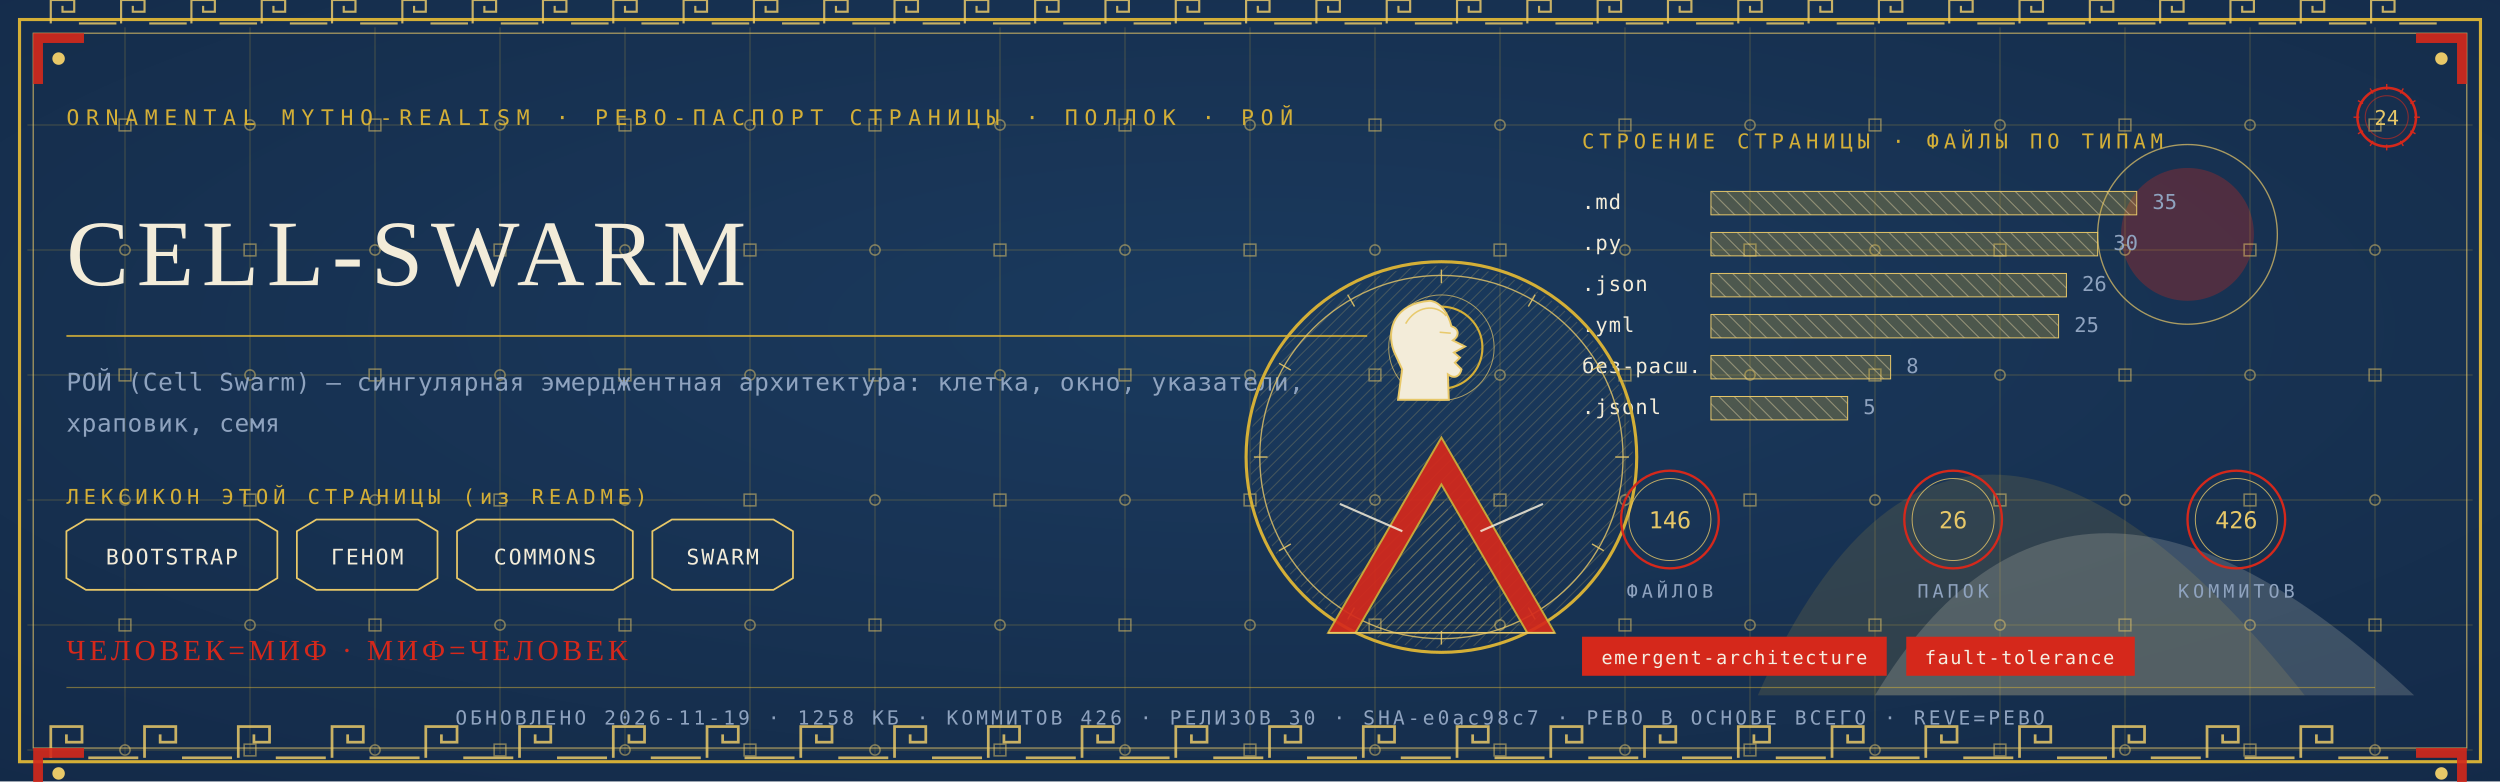
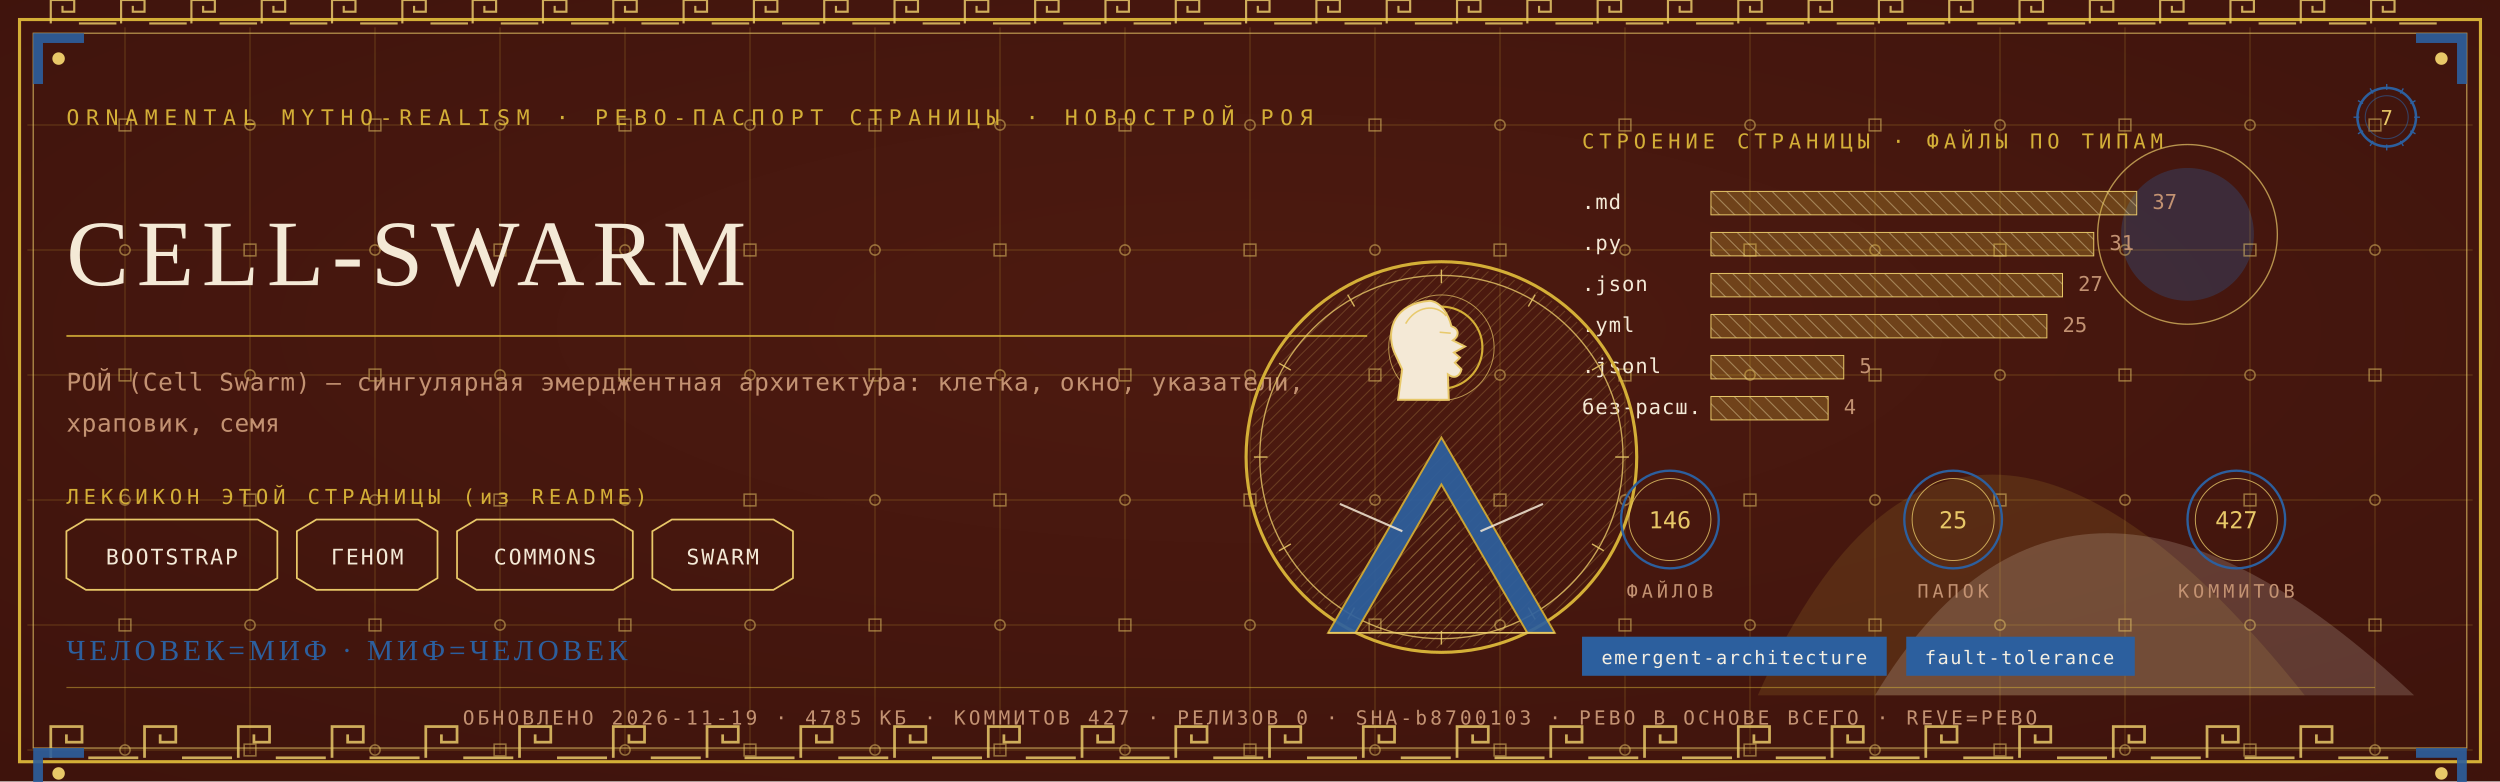
<svg xmlns="http://www.w3.org/2000/svg" viewBox="0 0 1280 400" width="1280" height="400">
  <defs>
-     <radialGradient id="rp24" cx="0.5" cy="0.42" r="1.1">
-       <stop offset="0" stop-color="#1B3B5F" />
-       <stop offset="1" stop-color="#10243E" />
+     <radialGradient id="rp7" cx="0.5" cy="0.42" r="1.1">
+       <stop offset="0" stop-color="#4E1A10" />
+       <stop offset="1" stop-color="#38100A" />
    </radialGradient>
    <pattern id="hatchm" width="4.2" height="4.2" patternUnits="userSpaceOnUse" patternTransform="rotate(45)">
      <rect width="4.2" height="4.2" fill="none" />
      <line x1="0" y1="0" x2="0" y2="4.2" stroke="#E8C868" stroke-width="0.5" />
    </pattern>
    <pattern id="hatchv" width="5.5" height="5.5" patternUnits="userSpaceOnUse" patternTransform="rotate(-45)">
      <rect width="5.5" height="5.5" fill="none" />
-       <line x1="0" y1="0" x2="0" y2="5.5" stroke="#F3ECD9" stroke-width="0.5" />
+       <line x1="0" y1="0" x2="0" y2="5.5" stroke="#F4E9D6" stroke-width="0.5" />
    </pattern>
  </defs>
-   <rect width="1280" height="400" fill="#10243E" />
-   <rect width="1280" height="400" fill="url(#rp24)" opacity="0.94" />
+   <rect width="1280" height="400" fill="#38100A" />
+   <rect width="1280" height="400" fill="url(#rp7)" opacity="0.94" />
  <path d="M 900 356 Q 1000 130 1180 356 Z" fill="#D4AF37" opacity="0.14" />
-   <path d="M 960 356 Q 1060 190 1236 356 Z" fill="#F3ECD9" opacity="0.18" />
-   <circle cx="1120" cy="120" r="34" fill="#D5281B" opacity="0.30" />
+   <path d="M 960 356 Q 1060 190 1236 356 Z" fill="#F4E9D6" opacity="0.18" />
+   <circle cx="1120" cy="120" r="34" fill="#2C5F9E" opacity="0.30" />
  <circle cx="1120" cy="120" r="46" fill="none" stroke="#E8C868" stroke-width="0.7" opacity="0.7" />
  <g stroke="#D4AF37" stroke-width="0.45" opacity="0.30">
    <line x1="64" y1="14" x2="64" y2="386" />
    <line x1="128" y1="14" x2="128" y2="386" />
    <line x1="192" y1="14" x2="192" y2="386" />
    <line x1="256" y1="14" x2="256" y2="386" />
    <line x1="320" y1="14" x2="320" y2="386" />
    <line x1="384" y1="14" x2="384" y2="386" />
    <line x1="448" y1="14" x2="448" y2="386" />
    <line x1="512" y1="14" x2="512" y2="386" />
    <line x1="576" y1="14" x2="576" y2="386" />
    <line x1="640" y1="14" x2="640" y2="386" />
    <line x1="704" y1="14" x2="704" y2="386" />
    <line x1="768" y1="14" x2="768" y2="386" />
    <line x1="832" y1="14" x2="832" y2="386" />
    <line x1="896" y1="14" x2="896" y2="386" />
    <line x1="960" y1="14" x2="960" y2="386" />
    <line x1="1024" y1="14" x2="1024" y2="386" />
    <line x1="1088" y1="14" x2="1088" y2="386" />
    <line x1="1152" y1="14" x2="1152" y2="386" />
    <line x1="1216" y1="14" x2="1216" y2="386" />
    <line x1="14" y1="64" x2="1266" y2="64" />
    <line x1="14" y1="128" x2="1266" y2="128" />
    <line x1="14" y1="192" x2="1266" y2="192" />
    <line x1="14" y1="256" x2="1266" y2="256" />
    <line x1="14" y1="320" x2="1266" y2="320" />
    <line x1="14" y1="384" x2="1266" y2="384" />
  </g>
  <g fill="none" stroke="#E8C868" stroke-width="0.8" opacity="0.5">
    <rect x="61" y="61" width="6" height="6" />
    <circle cx="64" cy="128" r="2.6" />
    <rect x="61" y="189" width="6" height="6" />
    <circle cx="64" cy="256" r="2.6" />
    <rect x="61" y="317" width="6" height="6" />
    <circle cx="64" cy="384" r="2.6" />
    <circle cx="128" cy="64" r="2.6" />
    <rect x="125" y="125" width="6" height="6" />
    <circle cx="128" cy="192" r="2.6" />
    <rect x="125" y="253" width="6" height="6" />
    <circle cx="128" cy="320" r="2.6" />
    <rect x="125" y="381" width="6" height="6" />
    <rect x="189" y="61" width="6" height="6" />
    <circle cx="192" cy="128" r="2.6" />
    <rect x="189" y="189" width="6" height="6" />
    <circle cx="192" cy="256" r="2.6" />
    <rect x="189" y="317" width="6" height="6" />
    <circle cx="192" cy="384" r="2.6" />
    <circle cx="256" cy="64" r="2.6" />
    <rect x="253" y="125" width="6" height="6" />
    <circle cx="256" cy="192" r="2.6" />
    <rect x="253" y="253" width="6" height="6" />
    <circle cx="256" cy="320" r="2.6" />
    <rect x="253" y="381" width="6" height="6" />
    <rect x="317" y="61" width="6" height="6" />
    <circle cx="320" cy="128" r="2.6" />
    <rect x="317" y="189" width="6" height="6" />
    <circle cx="320" cy="256" r="2.6" />
    <rect x="317" y="317" width="6" height="6" />
    <circle cx="320" cy="384" r="2.6" />
    <circle cx="384" cy="64" r="2.6" />
    <rect x="381" y="125" width="6" height="6" />
    <circle cx="384" cy="192" r="2.6" />
    <rect x="381" y="253" width="6" height="6" />
    <circle cx="384" cy="320" r="2.6" />
    <rect x="381" y="381" width="6" height="6" />
    <rect x="445" y="61" width="6" height="6" />
    <circle cx="448" cy="128" r="2.6" />
    <rect x="445" y="189" width="6" height="6" />
    <circle cx="448" cy="256" r="2.6" />
    <rect x="445" y="317" width="6" height="6" />
    <circle cx="448" cy="384" r="2.6" />
    <circle cx="512" cy="64" r="2.6" />
    <rect x="509" y="125" width="6" height="6" />
    <circle cx="512" cy="192" r="2.6" />
    <rect x="509" y="253" width="6" height="6" />
    <circle cx="512" cy="320" r="2.6" />
    <rect x="509" y="381" width="6" height="6" />
    <rect x="573" y="61" width="6" height="6" />
    <circle cx="576" cy="128" r="2.6" />
    <rect x="573" y="189" width="6" height="6" />
    <circle cx="576" cy="256" r="2.6" />
    <rect x="573" y="317" width="6" height="6" />
    <circle cx="576" cy="384" r="2.6" />
    <circle cx="640" cy="64" r="2.6" />
    <rect x="637" y="125" width="6" height="6" />
    <circle cx="640" cy="192" r="2.6" />
    <rect x="637" y="253" width="6" height="6" />
    <circle cx="640" cy="320" r="2.6" />
    <rect x="637" y="381" width="6" height="6" />
    <rect x="701" y="61" width="6" height="6" />
    <circle cx="704" cy="128" r="2.6" />
    <rect x="701" y="189" width="6" height="6" />
    <circle cx="704" cy="256" r="2.6" />
    <rect x="701" y="317" width="6" height="6" />
    <circle cx="704" cy="384" r="2.6" />
    <circle cx="768" cy="64" r="2.6" />
    <rect x="765" y="125" width="6" height="6" />
    <circle cx="768" cy="192" r="2.6" />
    <rect x="765" y="253" width="6" height="6" />
    <circle cx="768" cy="320" r="2.6" />
    <rect x="765" y="381" width="6" height="6" />
    <rect x="829" y="61" width="6" height="6" />
    <circle cx="832" cy="128" r="2.6" />
    <rect x="829" y="189" width="6" height="6" />
    <circle cx="832" cy="256" r="2.6" />
    <rect x="829" y="317" width="6" height="6" />
    <circle cx="832" cy="384" r="2.6" />
    <circle cx="896" cy="64" r="2.6" />
    <rect x="893" y="125" width="6" height="6" />
    <circle cx="896" cy="192" r="2.6" />
    <rect x="893" y="253" width="6" height="6" />
    <circle cx="896" cy="320" r="2.6" />
    <rect x="893" y="381" width="6" height="6" />
    <rect x="957" y="61" width="6" height="6" />
    <circle cx="960" cy="128" r="2.6" />
    <rect x="957" y="189" width="6" height="6" />
    <circle cx="960" cy="256" r="2.6" />
    <rect x="957" y="317" width="6" height="6" />
    <circle cx="960" cy="384" r="2.6" />
    <circle cx="1024" cy="64" r="2.6" />
    <rect x="1021" y="125" width="6" height="6" />
    <circle cx="1024" cy="192" r="2.6" />
    <rect x="1021" y="253" width="6" height="6" />
    <circle cx="1024" cy="320" r="2.6" />
    <rect x="1021" y="381" width="6" height="6" />
    <rect x="1085" y="61" width="6" height="6" />
    <circle cx="1088" cy="128" r="2.6" />
    <rect x="1085" y="189" width="6" height="6" />
    <circle cx="1088" cy="256" r="2.6" />
    <rect x="1085" y="317" width="6" height="6" />
    <circle cx="1088" cy="384" r="2.6" />
    <circle cx="1152" cy="64" r="2.6" />
    <rect x="1149" y="125" width="6" height="6" />
    <circle cx="1152" cy="192" r="2.6" />
    <rect x="1149" y="253" width="6" height="6" />
    <circle cx="1152" cy="320" r="2.6" />
    <rect x="1149" y="381" width="6" height="6" />
    <rect x="1213" y="61" width="6" height="6" />
    <circle cx="1216" cy="128" r="2.6" />
    <rect x="1213" y="189" width="6" height="6" />
    <circle cx="1216" cy="256" r="2.6" />
    <rect x="1213" y="317" width="6" height="6" />
    <circle cx="1216" cy="384" r="2.6" />
  </g>
  <rect x="10" y="10" width="1260" height="380" fill="none" stroke="#D4AF37" stroke-width="1.6" />
  <rect x="17" y="17" width="1246" height="366" fill="none" stroke="#E8C868" stroke-width="0.6" opacity="0.75" />
  <g fill="none" stroke="#E8C868" stroke-width="1.4" opacity="0.85">
    <path d="M 26 388 L 26 372 L 42 372 L 42 380.0 L 34.0 380.0 L 34.0 376.0" />
    <line x1="45.2" y1="388" x2="70.8" y2="388" />
    <path d="M 74 388 L 74 372 L 90 372 L 90 380.0 L 82.0 380.0 L 82.0 376.0" />
    <line x1="93.2" y1="388" x2="118.8" y2="388" />
    <path d="M 122 388 L 122 372 L 138 372 L 138 380.0 L 130.0 380.0 L 130.0 376.0" />
    <line x1="141.2" y1="388" x2="166.8" y2="388" />
    <path d="M 170 388 L 170 372 L 186 372 L 186 380.0 L 178.0 380.0 L 178.0 376.0" />
    <line x1="189.2" y1="388" x2="214.8" y2="388" />
    <path d="M 218 388 L 218 372 L 234 372 L 234 380.0 L 226.0 380.0 L 226.0 376.0" />
    <line x1="237.2" y1="388" x2="262.8" y2="388" />
    <path d="M 266 388 L 266 372 L 282 372 L 282 380.0 L 274.0 380.0 L 274.0 376.0" />
    <line x1="285.2" y1="388" x2="310.8" y2="388" />
    <path d="M 314 388 L 314 372 L 330 372 L 330 380.0 L 322.0 380.0 L 322.0 376.0" />
    <line x1="333.2" y1="388" x2="358.8" y2="388" />
    <path d="M 362 388 L 362 372 L 378 372 L 378 380.0 L 370.0 380.0 L 370.0 376.0" />
    <line x1="381.2" y1="388" x2="406.8" y2="388" />
    <path d="M 410 388 L 410 372 L 426 372 L 426 380.0 L 418.0 380.0 L 418.0 376.0" />
    <line x1="429.2" y1="388" x2="454.8" y2="388" />
    <path d="M 458 388 L 458 372 L 474 372 L 474 380.0 L 466.0 380.0 L 466.0 376.0" />
    <line x1="477.2" y1="388" x2="502.8" y2="388" />
    <path d="M 506 388 L 506 372 L 522 372 L 522 380.0 L 514.0 380.0 L 514.0 376.0" />
    <line x1="525.2" y1="388" x2="550.8" y2="388" />
    <path d="M 554 388 L 554 372 L 570 372 L 570 380.0 L 562.0 380.0 L 562.0 376.0" />
    <line x1="573.2" y1="388" x2="598.8" y2="388" />
    <path d="M 602 388 L 602 372 L 618 372 L 618 380.0 L 610.0 380.0 L 610.0 376.0" />
    <line x1="621.2" y1="388" x2="646.8" y2="388" />
    <path d="M 650 388 L 650 372 L 666 372 L 666 380.0 L 658.0 380.0 L 658.0 376.0" />
    <line x1="669.2" y1="388" x2="694.8" y2="388" />
    <path d="M 698 388 L 698 372 L 714 372 L 714 380.0 L 706.0 380.0 L 706.0 376.0" />
    <line x1="717.2" y1="388" x2="742.8" y2="388" />
    <path d="M 746 388 L 746 372 L 762 372 L 762 380.0 L 754.0 380.0 L 754.0 376.0" />
    <line x1="765.2" y1="388" x2="790.8" y2="388" />
    <path d="M 794 388 L 794 372 L 810 372 L 810 380.0 L 802.0 380.0 L 802.0 376.0" />
    <line x1="813.2" y1="388" x2="838.8" y2="388" />
    <path d="M 842 388 L 842 372 L 858 372 L 858 380.0 L 850.0 380.0 L 850.0 376.0" />
    <line x1="861.2" y1="388" x2="886.8" y2="388" />
    <path d="M 890 388 L 890 372 L 906 372 L 906 380.0 L 898.0 380.0 L 898.0 376.0" />
    <line x1="909.2" y1="388" x2="934.8" y2="388" />
    <path d="M 938 388 L 938 372 L 954 372 L 954 380.0 L 946.0 380.0 L 946.0 376.0" />
    <line x1="957.2" y1="388" x2="982.8" y2="388" />
    <path d="M 986 388 L 986 372 L 1002 372 L 1002 380.0 L 994.0 380.0 L 994.0 376.0" />
    <line x1="1005.2" y1="388" x2="1030.8" y2="388" />
    <path d="M 1034 388 L 1034 372 L 1050 372 L 1050 380.0 L 1042.0 380.0 L 1042.0 376.0" />
    <line x1="1053.2" y1="388" x2="1078.8" y2="388" />
    <path d="M 1082 388 L 1082 372 L 1098 372 L 1098 380.0 L 1090.0 380.0 L 1090.0 376.0" />
    <line x1="1101.2" y1="388" x2="1126.8" y2="388" />
    <path d="M 1130 388 L 1130 372 L 1146 372 L 1146 380.0 L 1138.0 380.0 L 1138.0 376.0" />
    <line x1="1149.2" y1="388" x2="1174.8" y2="388" />
    <path d="M 1178 388 L 1178 372 L 1194 372 L 1194 380.0 L 1186.0 380.0 L 1186.0 376.0" />
    <line x1="1197.2" y1="388" x2="1222.8" y2="388" />
  </g>
  <g fill="none" stroke="#E8C868" stroke-width="1.1" opacity="0.85">
    <path d="M 26 12 L 26 0 L 38 0 L 38 6.0 L 32.0 6.0 L 32.0 3.0" />
    <line x1="40.4" y1="12" x2="59.6" y2="12" />
    <path d="M 62 12 L 62 0 L 74 0 L 74 6.0 L 68.0 6.0 L 68.0 3.0" />
    <line x1="76.4" y1="12" x2="95.6" y2="12" />
    <path d="M 98 12 L 98 0 L 110 0 L 110 6.0 L 104.0 6.0 L 104.0 3.0" />
    <line x1="112.4" y1="12" x2="131.6" y2="12" />
    <path d="M 134 12 L 134 0 L 146 0 L 146 6.0 L 140.0 6.0 L 140.0 3.0" />
    <line x1="148.4" y1="12" x2="167.6" y2="12" />
    <path d="M 170 12 L 170 0 L 182 0 L 182 6.0 L 176.0 6.0 L 176.0 3.0" />
    <line x1="184.4" y1="12" x2="203.6" y2="12" />
    <path d="M 206 12 L 206 0 L 218 0 L 218 6.0 L 212.0 6.0 L 212.0 3.0" />
    <line x1="220.4" y1="12" x2="239.6" y2="12" />
    <path d="M 242 12 L 242 0 L 254 0 L 254 6.0 L 248.0 6.0 L 248.0 3.0" />
    <line x1="256.4" y1="12" x2="275.6" y2="12" />
    <path d="M 278 12 L 278 0 L 290 0 L 290 6.0 L 284.0 6.0 L 284.0 3.0" />
    <line x1="292.4" y1="12" x2="311.6" y2="12" />
    <path d="M 314 12 L 314 0 L 326 0 L 326 6.0 L 320.0 6.0 L 320.0 3.0" />
    <line x1="328.4" y1="12" x2="347.6" y2="12" />
    <path d="M 350 12 L 350 0 L 362 0 L 362 6.0 L 356.0 6.0 L 356.0 3.0" />
    <line x1="364.4" y1="12" x2="383.6" y2="12" />
    <path d="M 386 12 L 386 0 L 398 0 L 398 6.0 L 392.0 6.0 L 392.0 3.0" />
    <line x1="400.4" y1="12" x2="419.6" y2="12" />
    <path d="M 422 12 L 422 0 L 434 0 L 434 6.0 L 428.0 6.0 L 428.0 3.0" />
    <line x1="436.4" y1="12" x2="455.6" y2="12" />
    <path d="M 458 12 L 458 0 L 470 0 L 470 6.0 L 464.0 6.0 L 464.0 3.0" />
    <line x1="472.4" y1="12" x2="491.6" y2="12" />
    <path d="M 494 12 L 494 0 L 506 0 L 506 6.0 L 500.0 6.0 L 500.0 3.0" />
    <line x1="508.4" y1="12" x2="527.6" y2="12" />
    <path d="M 530 12 L 530 0 L 542 0 L 542 6.0 L 536.0 6.0 L 536.0 3.0" />
    <line x1="544.4" y1="12" x2="563.6" y2="12" />
    <path d="M 566 12 L 566 0 L 578 0 L 578 6.0 L 572.0 6.0 L 572.0 3.0" />
    <line x1="580.4" y1="12" x2="599.6" y2="12" />
    <path d="M 602 12 L 602 0 L 614 0 L 614 6.0 L 608.0 6.0 L 608.0 3.0" />
    <line x1="616.4" y1="12" x2="635.6" y2="12" />
    <path d="M 638 12 L 638 0 L 650 0 L 650 6.0 L 644.0 6.0 L 644.0 3.0" />
    <line x1="652.4" y1="12" x2="671.6" y2="12" />
    <path d="M 674 12 L 674 0 L 686 0 L 686 6.0 L 680.0 6.0 L 680.0 3.0" />
    <line x1="688.4" y1="12" x2="707.6" y2="12" />
    <path d="M 710 12 L 710 0 L 722 0 L 722 6.0 L 716.0 6.0 L 716.0 3.0" />
    <line x1="724.4" y1="12" x2="743.6" y2="12" />
    <path d="M 746 12 L 746 0 L 758 0 L 758 6.0 L 752.0 6.0 L 752.0 3.0" />
    <line x1="760.4" y1="12" x2="779.6" y2="12" />
    <path d="M 782 12 L 782 0 L 794 0 L 794 6.0 L 788.0 6.0 L 788.0 3.0" />
    <line x1="796.4" y1="12" x2="815.6" y2="12" />
    <path d="M 818 12 L 818 0 L 830 0 L 830 6.0 L 824.0 6.0 L 824.0 3.0" />
    <line x1="832.4" y1="12" x2="851.6" y2="12" />
    <path d="M 854 12 L 854 0 L 866 0 L 866 6.0 L 860.0 6.0 L 860.0 3.0" />
    <line x1="868.4" y1="12" x2="887.6" y2="12" />
    <path d="M 890 12 L 890 0 L 902 0 L 902 6.0 L 896.0 6.0 L 896.0 3.0" />
    <line x1="904.4" y1="12" x2="923.6" y2="12" />
    <path d="M 926 12 L 926 0 L 938 0 L 938 6.0 L 932.0 6.0 L 932.0 3.0" />
    <line x1="940.4" y1="12" x2="959.6" y2="12" />
    <path d="M 962 12 L 962 0 L 974 0 L 974 6.0 L 968.0 6.0 L 968.0 3.0" />
    <line x1="976.4" y1="12" x2="995.6" y2="12" />
    <path d="M 998 12 L 998 0 L 1010 0 L 1010 6.0 L 1004.0 6.0 L 1004.0 3.0" />
    <line x1="1012.4" y1="12" x2="1031.6" y2="12" />
    <path d="M 1034 12 L 1034 0 L 1046 0 L 1046 6.0 L 1040.0 6.0 L 1040.0 3.0" />
    <line x1="1048.4" y1="12" x2="1067.6" y2="12" />
    <path d="M 1070 12 L 1070 0 L 1082 0 L 1082 6.0 L 1076.0 6.0 L 1076.0 3.0" />
    <line x1="1084.4" y1="12" x2="1103.6" y2="12" />
    <path d="M 1106 12 L 1106 0 L 1118 0 L 1118 6.0 L 1112.0 6.0 L 1112.0 3.0" />
    <line x1="1120.4" y1="12" x2="1139.6" y2="12" />
    <path d="M 1142 12 L 1142 0 L 1154 0 L 1154 6.0 L 1148.0 6.0 L 1148.0 3.0" />
    <line x1="1156.4" y1="12" x2="1175.6" y2="12" />
    <path d="M 1178 12 L 1178 0 L 1190 0 L 1190 6.0 L 1184.0 6.0 L 1184.0 3.0" />
    <line x1="1192.4" y1="12" x2="1211.6" y2="12" />
    <path d="M 1214 12 L 1214 0 L 1226 0 L 1226 6.0 L 1220.0 6.0 L 1220.0 3.0" />
    <line x1="1228.4" y1="12" x2="1247.6" y2="12" />
  </g>
  <g transform="translate(17,17) scale(1,1)">
-     <path d="M 0 0 L 26 0 L 26 5 L 5 5 L 5 26 L 0 26 Z" fill="#D5281B" opacity="0.9" />
+     <path d="M 0 0 L 26 0 L 26 5 L 5 5 L 5 26 L 0 26 Z" fill="#2C5F9E" opacity="0.9" />
    <circle cx="13" cy="13" r="3.2" fill="#E8C868" />
  </g>
  <g transform="translate(1263,17) scale(-1,1)">
-     <path d="M 0 0 L 26 0 L 26 5 L 5 5 L 5 26 L 0 26 Z" fill="#D5281B" opacity="0.9" />
+     <path d="M 0 0 L 26 0 L 26 5 L 5 5 L 5 26 L 0 26 Z" fill="#2C5F9E" opacity="0.9" />
    <circle cx="13" cy="13" r="3.2" fill="#E8C868" />
  </g>
  <g transform="translate(17,383) scale(1,1)">
-     <path d="M 0 0 L 26 0 L 26 5 L 5 5 L 5 26 L 0 26 Z" fill="#D5281B" opacity="0.9" />
+     <path d="M 0 0 L 26 0 L 26 5 L 5 5 L 5 26 L 0 26 Z" fill="#2C5F9E" opacity="0.9" />
    <circle cx="13" cy="13" r="3.2" fill="#E8C868" />
  </g>
  <g transform="translate(1263,383) scale(-1,1)">
-     <path d="M 0 0 L 26 0 L 26 5 L 5 5 L 5 26 L 0 26 Z" fill="#D5281B" opacity="0.9" />
+     <path d="M 0 0 L 26 0 L 26 5 L 5 5 L 5 26 L 0 26 Z" fill="#2C5F9E" opacity="0.9" />
    <circle cx="13" cy="13" r="3.2" fill="#E8C868" />
  </g>
-   <text x="34" y="64" font-family="'Cascadia Mono', ui-monospace, Consolas, monospace" font-size="11" fill="#D4AF37" letter-spacing="3.4">ORNAMENTAL MYTHO-REALISM · РЕВО-ПАСПОРТ СТРАНИЦЫ · ПОЛЛОК · РОЙ</text>
+   <text x="34" y="64" font-family="'Cascadia Mono', ui-monospace, Consolas, monospace" font-size="11" fill="#D4AF37" letter-spacing="3.4">ORNAMENTAL MYTHO-REALISM · РЕВО-ПАСПОРТ СТРАНИЦЫ · НОВОСТРОЙ РОЯ</text>
  <g transform="translate(1222,60)">
-     <circle r="15" fill="none" stroke="#D5281B" stroke-width="1.3" />
-     <circle r="11" fill="none" stroke="#D5281B" stroke-width="0.55" opacity="0.6" />
-     <text y="4" text-anchor="middle" font-family="'Cascadia Mono', ui-monospace, Consolas, monospace" font-size="10.5" fill="#E8C868">24</text>
-     <g stroke="#D5281B" stroke-width="0.7">
+     <circle r="15" fill="none" stroke="#2C5F9E" stroke-width="1.3" />
+     <circle r="11" fill="none" stroke="#2C5F9E" stroke-width="0.55" opacity="0.6" />
+     <text y="4" text-anchor="middle" font-family="'Cascadia Mono', ui-monospace, Consolas, monospace" font-size="10.5" fill="#E8C868">7</text>
+     <g stroke="#2C5F9E" stroke-width="0.7">
      <line x1="0" y1="-17" x2="0" y2="-14" transform="rotate(0)" />
      <line x1="0" y1="-17" x2="0" y2="-14" transform="rotate(30)" />
      <line x1="0" y1="-17" x2="0" y2="-14" transform="rotate(60)" />
      <line x1="0" y1="-17" x2="0" y2="-14" transform="rotate(90)" />
      <line x1="0" y1="-17" x2="0" y2="-14" transform="rotate(120)" />
      <line x1="0" y1="-17" x2="0" y2="-14" transform="rotate(150)" />
      <line x1="0" y1="-17" x2="0" y2="-14" transform="rotate(180)" />
      <line x1="0" y1="-17" x2="0" y2="-14" transform="rotate(210)" />
      <line x1="0" y1="-17" x2="0" y2="-14" transform="rotate(240)" />
      <line x1="0" y1="-17" x2="0" y2="-14" transform="rotate(270)" />
      <line x1="0" y1="-17" x2="0" y2="-14" transform="rotate(300)" />
      <line x1="0" y1="-17" x2="0" y2="-14" transform="rotate(330)" />
    </g>
  </g>
-   <text x="34" y="146" font-family="Georgia, 'Times New Roman', serif" font-size="48.0" fill="#F3ECD9" letter-spacing="4">CELL-SWARM</text>
+   <text x="34" y="146" font-family="Georgia, 'Times New Roman', serif" font-size="48.0" fill="#F4E9D6" letter-spacing="4">CELL-SWARM</text>
  <line x1="34" y1="172" x2="700" y2="172" stroke="#D4AF37" stroke-width="1" opacity="0.85" />
-   <text x="34" y="200" font-family="'Cascadia Mono', ui-monospace, Consolas, monospace" font-size="12.5" fill="#8FA3BF" letter-spacing="0.3">РОЙ (Cell Swarm) — сингулярная эмерджентная архитектура: клетка, окно, указатели,</text>
-   <text x="34" y="221" font-family="'Cascadia Mono', ui-monospace, Consolas, monospace" font-size="12.5" fill="#8FA3BF" letter-spacing="0.3">храповик, семя</text>
+   <text x="34" y="200" font-family="'Cascadia Mono', ui-monospace, Consolas, monospace" font-size="12.5" fill="#C39272" letter-spacing="0.3">РОЙ (Cell Swarm) — сингулярная эмерджентная архитектура: клетка, окно, указатели,</text>
+   <text x="34" y="221" font-family="'Cascadia Mono', ui-monospace, Consolas, monospace" font-size="12.5" fill="#C39272" letter-spacing="0.3">храповик, семя</text>
  <text x="34" y="258" font-family="'Cascadia Mono', ui-monospace, Consolas, monospace" font-size="10.5" fill="#D4AF37" letter-spacing="2.5">ЛЕКСИКОН ЭТОЙ СТРАНИЦЫ (из README)</text>
  <path d="M 34 272 L 44 266 L 132 266 L 142 272 L 142 296 L 132 302 L 44 302 L 34 296 Z" fill="none" stroke="#E8C868" stroke-width="0.9" />
-   <text x="88" y="289" text-anchor="middle" font-family="'Cascadia Mono', ui-monospace, Consolas, monospace" font-size="11" fill="#F3ECD9" letter-spacing="1">BOOTSTRAP</text>
+   <text x="88" y="289" text-anchor="middle" font-family="'Cascadia Mono', ui-monospace, Consolas, monospace" font-size="11" fill="#F4E9D6" letter-spacing="1">BOOTSTRAP</text>
  <path d="M 152 272 L 162 266 L 214 266 L 224 272 L 224 296 L 214 302 L 162 302 L 152 296 Z" fill="none" stroke="#E8C868" stroke-width="0.9" />
-   <text x="188" y="289" text-anchor="middle" font-family="'Cascadia Mono', ui-monospace, Consolas, monospace" font-size="11" fill="#F3ECD9" letter-spacing="1">ГЕНОМ</text>
+   <text x="188" y="289" text-anchor="middle" font-family="'Cascadia Mono', ui-monospace, Consolas, monospace" font-size="11" fill="#F4E9D6" letter-spacing="1">ГЕНОМ</text>
  <path d="M 234 272 L 244 266 L 314 266 L 324 272 L 324 296 L 314 302 L 244 302 L 234 296 Z" fill="none" stroke="#E8C868" stroke-width="0.9" />
-   <text x="279" y="289" text-anchor="middle" font-family="'Cascadia Mono', ui-monospace, Consolas, monospace" font-size="11" fill="#F3ECD9" letter-spacing="1">COMMONS</text>
+   <text x="279" y="289" text-anchor="middle" font-family="'Cascadia Mono', ui-monospace, Consolas, monospace" font-size="11" fill="#F4E9D6" letter-spacing="1">COMMONS</text>
  <path d="M 334 272 L 344 266 L 396 266 L 406 272 L 406 296 L 396 302 L 344 302 L 334 296 Z" fill="none" stroke="#E8C868" stroke-width="0.9" />
-   <text x="370" y="289" text-anchor="middle" font-family="'Cascadia Mono', ui-monospace, Consolas, monospace" font-size="11" fill="#F3ECD9" letter-spacing="1">SWARM</text>
+   <text x="370" y="289" text-anchor="middle" font-family="'Cascadia Mono', ui-monospace, Consolas, monospace" font-size="11" fill="#F4E9D6" letter-spacing="1">SWARM</text>
  <text x="810" y="76" font-family="'Cascadia Mono', ui-monospace, Consolas, monospace" font-size="10.5" fill="#D4AF37" letter-spacing="2.5">СТРОЕНИЕ СТРАНИЦЫ · ФАЙЛЫ ПО ТИПАМ</text>
-   <text x="810" y="107" font-family="'Cascadia Mono', ui-monospace, Consolas, monospace" font-size="10.5" fill="#F3ECD9" letter-spacing="0.5">.md</text>
+   <text x="810" y="107" font-family="'Cascadia Mono', ui-monospace, Consolas, monospace" font-size="10.5" fill="#F4E9D6" letter-spacing="0.5">.md</text>
  <rect x="876" y="98" width="218" height="12" fill="url(#hatchv)" opacity="0.9" />
  <rect x="876" y="98" width="218" height="12" fill="#D4AF37" opacity="0.28" />
  <rect x="876" y="98" width="218" height="12" fill="none" stroke="#E8C868" stroke-width="0.5" />
-   <text x="1102" y="107" font-family="'Cascadia Mono', ui-monospace, Consolas, monospace" font-size="10.5" fill="#8FA3BF">35</text>
-   <text x="810" y="128" font-family="'Cascadia Mono', ui-monospace, Consolas, monospace" font-size="10.5" fill="#F3ECD9" letter-spacing="0.5">.py</text>
-   <rect x="876" y="119" width="198" height="12" fill="url(#hatchv)" opacity="0.9" />
-   <rect x="876" y="119" width="198" height="12" fill="#D4AF37" opacity="0.28" />
-   <rect x="876" y="119" width="198" height="12" fill="none" stroke="#E8C868" stroke-width="0.5" />
-   <text x="1082" y="128" font-family="'Cascadia Mono', ui-monospace, Consolas, monospace" font-size="10.5" fill="#8FA3BF">30</text>
-   <text x="810" y="149" font-family="'Cascadia Mono', ui-monospace, Consolas, monospace" font-size="10.5" fill="#F3ECD9" letter-spacing="0.5">.json</text>
-   <rect x="876" y="140" width="182" height="12" fill="url(#hatchv)" opacity="0.9" />
-   <rect x="876" y="140" width="182" height="12" fill="#D4AF37" opacity="0.28" />
-   <rect x="876" y="140" width="182" height="12" fill="none" stroke="#E8C868" stroke-width="0.5" />
-   <text x="1066" y="149" font-family="'Cascadia Mono', ui-monospace, Consolas, monospace" font-size="10.5" fill="#8FA3BF">26</text>
-   <text x="810" y="170" font-family="'Cascadia Mono', ui-monospace, Consolas, monospace" font-size="10.5" fill="#F3ECD9" letter-spacing="0.5">.yml</text>
-   <rect x="876" y="161" width="178" height="12" fill="url(#hatchv)" opacity="0.9" />
-   <rect x="876" y="161" width="178" height="12" fill="#D4AF37" opacity="0.28" />
-   <rect x="876" y="161" width="178" height="12" fill="none" stroke="#E8C868" stroke-width="0.5" />
-   <text x="1062" y="170" font-family="'Cascadia Mono', ui-monospace, Consolas, monospace" font-size="10.5" fill="#8FA3BF">25</text>
-   <text x="810" y="191" font-family="'Cascadia Mono', ui-monospace, Consolas, monospace" font-size="10.5" fill="#F3ECD9" letter-spacing="0.5">без-расш.</text>
-   <rect x="876" y="182" width="92" height="12" fill="url(#hatchv)" opacity="0.9" />
-   <rect x="876" y="182" width="92" height="12" fill="#D4AF37" opacity="0.28" />
-   <rect x="876" y="182" width="92" height="12" fill="none" stroke="#E8C868" stroke-width="0.5" />
-   <text x="976" y="191" font-family="'Cascadia Mono', ui-monospace, Consolas, monospace" font-size="10.5" fill="#8FA3BF">8</text>
-   <text x="810" y="212" font-family="'Cascadia Mono', ui-monospace, Consolas, monospace" font-size="10.5" fill="#F3ECD9" letter-spacing="0.5">.jsonl</text>
-   <rect x="876" y="203" width="70" height="12" fill="url(#hatchv)" opacity="0.9" />
-   <rect x="876" y="203" width="70" height="12" fill="#D4AF37" opacity="0.28" />
-   <rect x="876" y="203" width="70" height="12" fill="none" stroke="#E8C868" stroke-width="0.5" />
-   <text x="954" y="212" font-family="'Cascadia Mono', ui-monospace, Consolas, monospace" font-size="10.5" fill="#8FA3BF">5</text>
+   <text x="1102" y="107" font-family="'Cascadia Mono', ui-monospace, Consolas, monospace" font-size="10.5" fill="#C39272">37</text>
+   <text x="810" y="128" font-family="'Cascadia Mono', ui-monospace, Consolas, monospace" font-size="10.5" fill="#F4E9D6" letter-spacing="0.5">.py</text>
+   <rect x="876" y="119" width="196" height="12" fill="url(#hatchv)" opacity="0.9" />
+   <rect x="876" y="119" width="196" height="12" fill="#D4AF37" opacity="0.28" />
+   <rect x="876" y="119" width="196" height="12" fill="none" stroke="#E8C868" stroke-width="0.5" />
+   <text x="1080" y="128" font-family="'Cascadia Mono', ui-monospace, Consolas, monospace" font-size="10.5" fill="#C39272">31</text>
+   <text x="810" y="149" font-family="'Cascadia Mono', ui-monospace, Consolas, monospace" font-size="10.5" fill="#F4E9D6" letter-spacing="0.5">.json</text>
+   <rect x="876" y="140" width="180" height="12" fill="url(#hatchv)" opacity="0.9" />
+   <rect x="876" y="140" width="180" height="12" fill="#D4AF37" opacity="0.28" />
+   <rect x="876" y="140" width="180" height="12" fill="none" stroke="#E8C868" stroke-width="0.5" />
+   <text x="1064" y="149" font-family="'Cascadia Mono', ui-monospace, Consolas, monospace" font-size="10.5" fill="#C39272">27</text>
+   <text x="810" y="170" font-family="'Cascadia Mono', ui-monospace, Consolas, monospace" font-size="10.5" fill="#F4E9D6" letter-spacing="0.5">.yml</text>
+   <rect x="876" y="161" width="172" height="12" fill="url(#hatchv)" opacity="0.9" />
+   <rect x="876" y="161" width="172" height="12" fill="#D4AF37" opacity="0.28" />
+   <rect x="876" y="161" width="172" height="12" fill="none" stroke="#E8C868" stroke-width="0.5" />
+   <text x="1056" y="170" font-family="'Cascadia Mono', ui-monospace, Consolas, monospace" font-size="10.5" fill="#C39272">25</text>
+   <text x="810" y="191" font-family="'Cascadia Mono', ui-monospace, Consolas, monospace" font-size="10.5" fill="#F4E9D6" letter-spacing="0.5">.jsonl</text>
+   <rect x="876" y="182" width="68" height="12" fill="url(#hatchv)" opacity="0.9" />
+   <rect x="876" y="182" width="68" height="12" fill="#D4AF37" opacity="0.28" />
+   <rect x="876" y="182" width="68" height="12" fill="none" stroke="#E8C868" stroke-width="0.5" />
+   <text x="952" y="191" font-family="'Cascadia Mono', ui-monospace, Consolas, monospace" font-size="10.5" fill="#C39272">5</text>
+   <text x="810" y="212" font-family="'Cascadia Mono', ui-monospace, Consolas, monospace" font-size="10.5" fill="#F4E9D6" letter-spacing="0.5">без-расш.</text>
+   <rect x="876" y="203" width="60" height="12" fill="url(#hatchv)" opacity="0.9" />
+   <rect x="876" y="203" width="60" height="12" fill="#D4AF37" opacity="0.28" />
+   <rect x="876" y="203" width="60" height="12" fill="none" stroke="#E8C868" stroke-width="0.5" />
+   <text x="944" y="212" font-family="'Cascadia Mono', ui-monospace, Consolas, monospace" font-size="10.5" fill="#C39272">4</text>
  <g transform="translate(738,234)">
    <circle r="100" fill="none" stroke="#D4AF37" stroke-width="1.6" />
    <circle r="93" fill="none" stroke="#E8C868" stroke-width="0.7" opacity="0.8" />
    <circle r="98" fill="url(#hatchm)" opacity="0.4" />
    <g stroke="#E8C868" stroke-width="0.7" opacity="0.9">
      <line x1="0" y1="-96" x2="0" y2="-89" transform="rotate(0)" />
      <line x1="0" y1="-96" x2="0" y2="-89" transform="rotate(30)" />
      <line x1="0" y1="-96" x2="0" y2="-89" transform="rotate(60)" />
      <line x1="0" y1="-96" x2="0" y2="-89" transform="rotate(90)" />
      <line x1="0" y1="-96" x2="0" y2="-89" transform="rotate(120)" />
      <line x1="0" y1="-96" x2="0" y2="-89" transform="rotate(150)" />
      <line x1="0" y1="-96" x2="0" y2="-89" transform="rotate(180)" />
      <line x1="0" y1="-96" x2="0" y2="-89" transform="rotate(210)" />
      <line x1="0" y1="-96" x2="0" y2="-89" transform="rotate(240)" />
      <line x1="0" y1="-96" x2="0" y2="-89" transform="rotate(270)" />
      <line x1="0" y1="-96" x2="0" y2="-89" transform="rotate(300)" />
      <line x1="0" y1="-96" x2="0" y2="-89" transform="rotate(330)" />
    </g>
    <circle cy="-56" r="21" fill="none" stroke="#D4AF37" stroke-width="1.1" />
    <circle cy="-56" r="27" fill="none" stroke="#E8C868" stroke-width="0.5" opacity="0.7" />
-     <path d="M -6.0 -80.0 C -23.5 -78.7 -28.7 -65.7 -24.3 -54.0 L -20.1 -44.9 L -22.2 -29.3 L 3.8 -29.3 L 3.3 -42.3 C 6.9 -39.7 9.5 -41.5 10.3 -44.9 L 6.9 -48.3 L 9.5 -50.9 L 6.4 -53.5 L 12.1 -56.6 L 5.9 -59.7 C 9.5 -62.3 9.0 -65.7 5.1 -67.0 C 3.8 -72.7 -0.1 -79.5 -6.0 -80.0 Z" fill="#F3ECD9" stroke="#E8C868" stroke-width="1.0" />
+     <path d="M -6.0 -80.0 C -23.5 -78.7 -28.7 -65.7 -24.3 -54.0 L -20.1 -44.9 L -22.2 -29.3 L 3.8 -29.3 L 3.3 -42.3 C 6.9 -39.7 9.5 -41.5 10.3 -44.9 L 6.9 -48.3 L 9.5 -50.9 L 6.4 -53.5 L 12.1 -56.6 L 5.9 -59.7 C 9.5 -62.3 9.0 -65.7 5.1 -67.0 C 3.8 -72.7 -0.1 -79.5 -6.0 -80.0 Z" fill="#F4E9D6" stroke="#E8C868" stroke-width="1.0" />
    <g fill="none" stroke="#E8C868" stroke-width="0.8" opacity="0.95">
      <path d="M -18.3 -68.3 C -13.1 -77.4 -2.7 -78.7 2.5 -72.2" />
      <path d="M -0.9 -63.9 L 4.8 -63.4" />
    </g>
-     <path d="M -58.0 90.0 L 0 -10.0 L 58.0 90.0 L 44.0 90.0 L 0 14.0 L -44.0 90.0 Z" fill="#D5281B" opacity="0.92" stroke="#D4AF37" stroke-width="1.0" />
+     <path d="M -58.0 90.0 L 0 -10.0 L 58.0 90.0 L 44.0 90.0 L 0 14.0 L -44.0 90.0 Z" fill="#2C5F9E" opacity="0.92" stroke="#D4AF37" stroke-width="1.0" />
    <path d="M -34.0 88.0 L 0 20.0 L 34.0 88.0" fill="url(#hatchm)" opacity="0.5" stroke="none" />
    <path d="M -58.0 90.0 L 58.0 90.0" fill="none" stroke="#E8C868" stroke-width="0.8" />
-     <path d="M -52.0 24.0 L -20.0 38.0" fill="none" stroke="#F3ECD9" stroke-width="1.1" opacity="0.85" />
-     <path d="M 52.0 24.0 L 20.0 38.0" fill="none" stroke="#F3ECD9" stroke-width="1.1" opacity="0.85" />
+     <path d="M -52.0 24.0 L -20.0 38.0" fill="none" stroke="#F4E9D6" stroke-width="1.1" opacity="0.85" />
+     <path d="M 52.0 24.0 L 20.0 38.0" fill="none" stroke="#F4E9D6" stroke-width="1.1" opacity="0.85" />
  </g>
  <g transform="translate(855,266)">
-     <circle r="25" fill="none" stroke="#D5281B" stroke-width="1.2" />
+     <circle r="25" fill="none" stroke="#2C5F9E" stroke-width="1.2" />
    <circle r="21" fill="none" stroke="#E8C868" stroke-width="0.5" opacity="0.8" />
    <text y="4.5" text-anchor="middle" font-family="'Cascadia Mono', ui-monospace, Consolas, monospace" font-size="12" fill="#E8C868">146</text>
-     <text y="40" text-anchor="middle" font-family="'Cascadia Mono', ui-monospace, Consolas, monospace" font-size="9.5" fill="#8FA3BF" letter-spacing="2">ФАЙЛОВ</text>
+     <text y="40" text-anchor="middle" font-family="'Cascadia Mono', ui-monospace, Consolas, monospace" font-size="9.5" fill="#C39272" letter-spacing="2">ФАЙЛОВ</text>
  </g>
  <g transform="translate(1000,266)">
-     <circle r="25" fill="none" stroke="#D5281B" stroke-width="1.2" />
+     <circle r="25" fill="none" stroke="#2C5F9E" stroke-width="1.2" />
    <circle r="21" fill="none" stroke="#E8C868" stroke-width="0.5" opacity="0.8" />
-     <text y="4.5" text-anchor="middle" font-family="'Cascadia Mono', ui-monospace, Consolas, monospace" font-size="12" fill="#E8C868">26</text>
-     <text y="40" text-anchor="middle" font-family="'Cascadia Mono', ui-monospace, Consolas, monospace" font-size="9.5" fill="#8FA3BF" letter-spacing="2">ПАПОК</text>
+     <text y="4.5" text-anchor="middle" font-family="'Cascadia Mono', ui-monospace, Consolas, monospace" font-size="12" fill="#E8C868">25</text>
+     <text y="40" text-anchor="middle" font-family="'Cascadia Mono', ui-monospace, Consolas, monospace" font-size="9.5" fill="#C39272" letter-spacing="2">ПАПОК</text>
  </g>
  <g transform="translate(1145,266)">
-     <circle r="25" fill="none" stroke="#D5281B" stroke-width="1.2" />
+     <circle r="25" fill="none" stroke="#2C5F9E" stroke-width="1.2" />
    <circle r="21" fill="none" stroke="#E8C868" stroke-width="0.5" opacity="0.8" />
-     <text y="4.5" text-anchor="middle" font-family="'Cascadia Mono', ui-monospace, Consolas, monospace" font-size="12" fill="#E8C868">426</text>
-     <text y="40" text-anchor="middle" font-family="'Cascadia Mono', ui-monospace, Consolas, monospace" font-size="9.5" fill="#8FA3BF" letter-spacing="2">КОММИТОВ</text>
-   </g>
-   <rect x="810" y="326" rx="0" width="156" height="20" fill="#D5281B" />
+     <text y="4.5" text-anchor="middle" font-family="'Cascadia Mono', ui-monospace, Consolas, monospace" font-size="12" fill="#E8C868">427</text>
+     <text y="40" text-anchor="middle" font-family="'Cascadia Mono', ui-monospace, Consolas, monospace" font-size="9.5" fill="#C39272" letter-spacing="2">КОММИТОВ</text>
+   </g>
+   <rect x="810" y="326" rx="0" width="156" height="20" fill="#2C5F9E" />
  <text x="888" y="340" text-anchor="middle" font-family="'Cascadia Mono', ui-monospace, Consolas, monospace" font-size="9.5" fill="#F5EFE2" letter-spacing="0.8">emergent-architecture</text>
-   <rect x="976" y="326" rx="0" width="117" height="20" fill="#D5281B" />
+   <rect x="976" y="326" rx="0" width="117" height="20" fill="#2C5F9E" />
  <text x="1034" y="340" text-anchor="middle" font-family="'Cascadia Mono', ui-monospace, Consolas, monospace" font-size="9.5" fill="#F5EFE2" letter-spacing="0.8">fault-tolerance</text>
-   <text x="34" y="338" font-family="Georgia, 'Times New Roman', serif" font-size="15" fill="#D5281B" letter-spacing="2">ЧЕЛОВЕК=МИФ · МИФ=ЧЕЛОВЕК</text>
+   <text x="34" y="338" font-family="Georgia, 'Times New Roman', serif" font-size="15" fill="#2C5F9E" letter-spacing="2">ЧЕЛОВЕК=МИФ · МИФ=ЧЕЛОВЕК</text>
  <line x1="34" y1="352" x2="1216" y2="352" stroke="#D4AF37" stroke-width="0.6" opacity="0.5" />
-   <text x="640" y="371" text-anchor="middle" font-family="'Cascadia Mono', ui-monospace, Consolas, monospace" font-size="10" fill="#8FA3BF" letter-spacing="1.6">ОБНОВЛЕНО 2026-11-19 · 1258 КБ · КОММИТОВ 426 · РЕЛИЗОВ 30 · SHA-e0ac98c7 · РЕВО В ОСНОВЕ ВСЕГО · REVE=РЕВО</text>
+   <text x="640" y="371" text-anchor="middle" font-family="'Cascadia Mono', ui-monospace, Consolas, monospace" font-size="10" fill="#C39272" letter-spacing="1.6">ОБНОВЛЕНО 2026-11-19 · 4785 КБ · КОММИТОВ 427 · РЕЛИЗОВ 0 · SHA-b8700103 · РЕВО В ОСНОВЕ ВСЕГО · REVE=РЕВО</text>
</svg>
